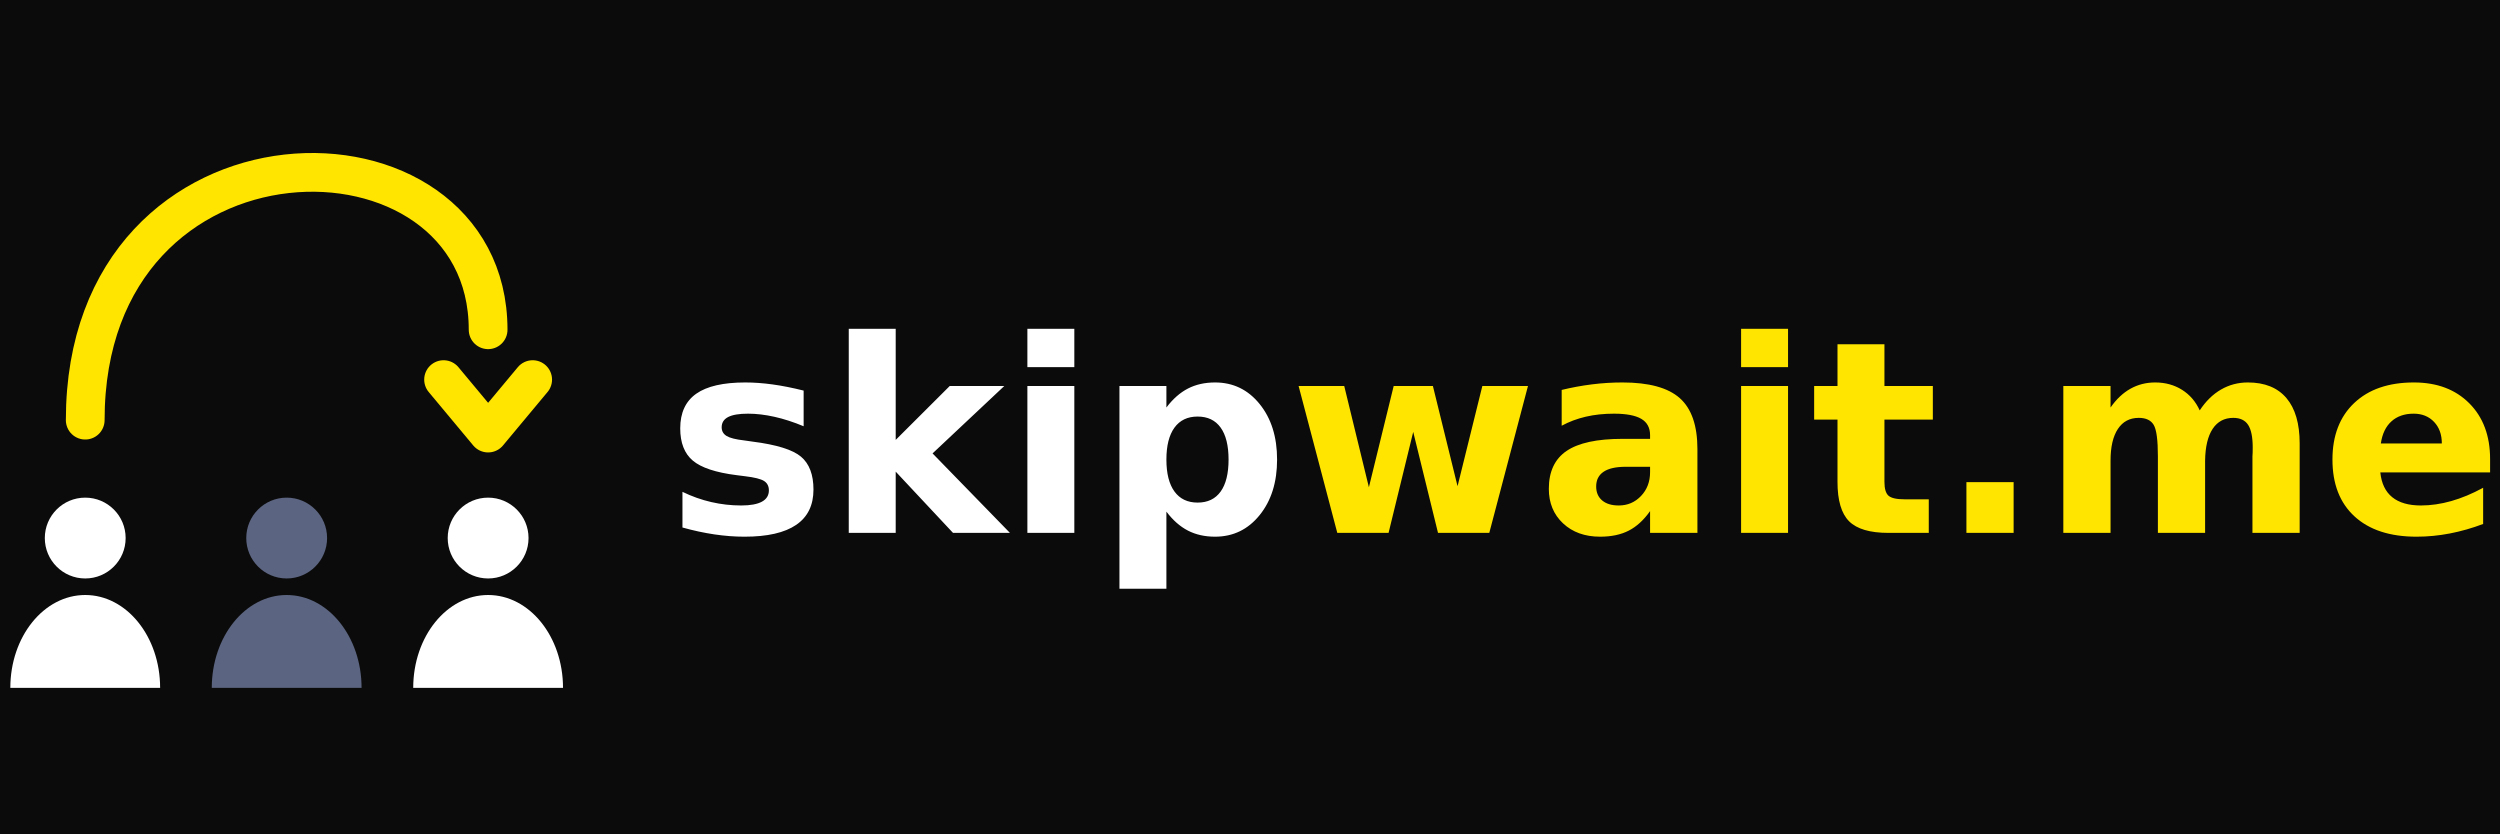
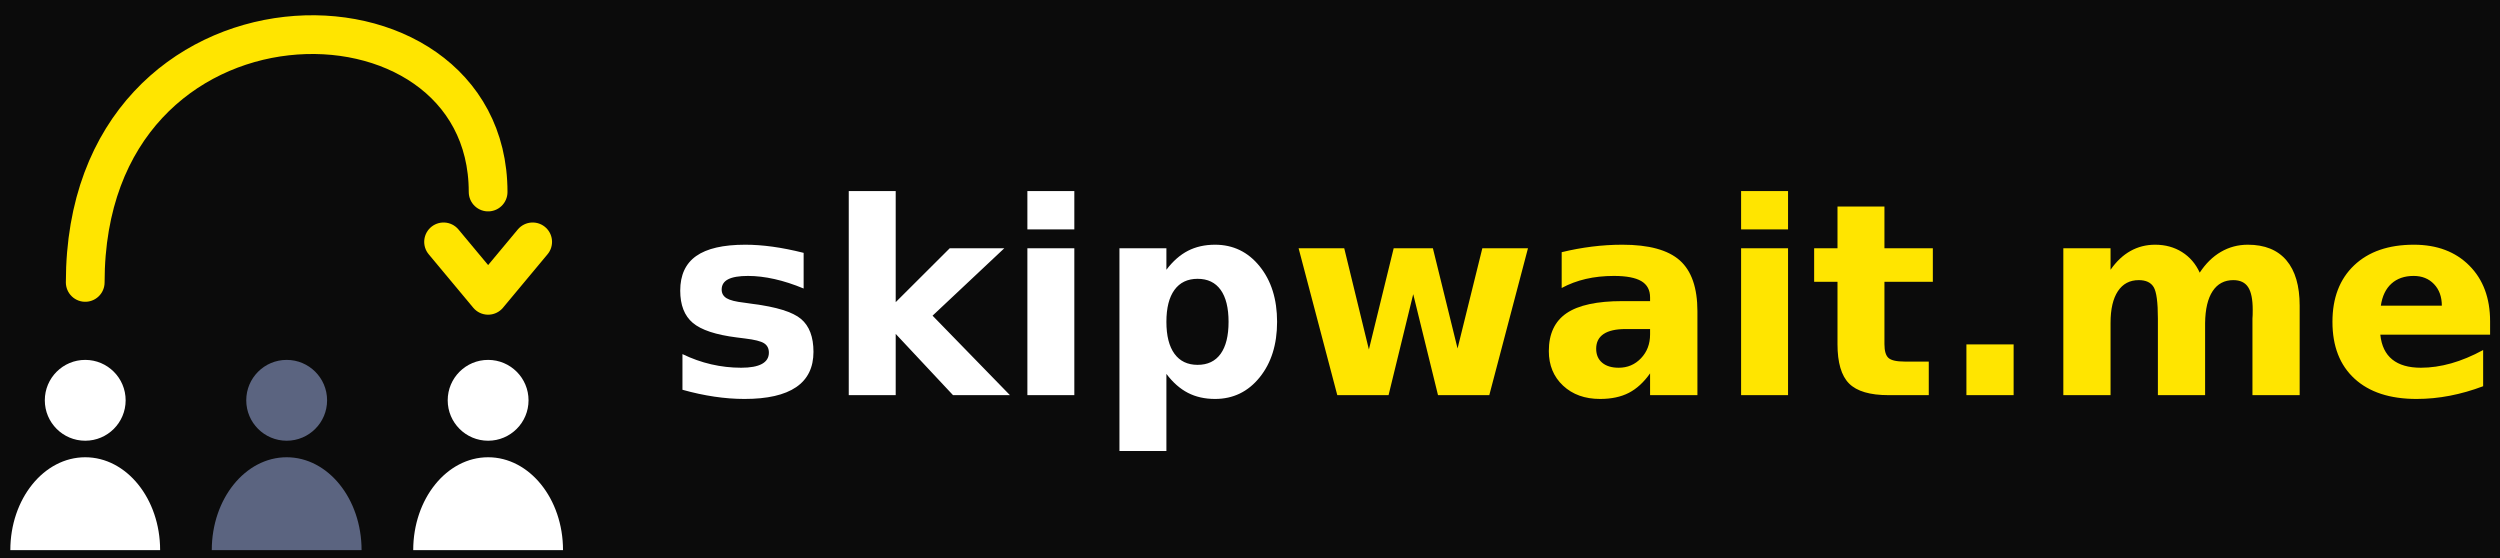
- <svg xmlns="http://www.w3.org/2000/svg" width="1200" height="400" viewBox="87 87 968 216">
+ <svg xmlns="http://www.w3.org/2000/svg" width="968" height="216" viewBox="87 87 968 216">
  <rect width="1200" height="400" rx="0" fill="#0B0B0B" />
  <g transform="translate(70 80) scale(.5)">
    <circle cx="100.0" cy="324.0" r="31.3" fill="#FFFFFF" />
    <path d="M42.0 440A58.0 71.9 0 0 1 158.0 440Z" fill="#FFFFFF" />
    <circle cx="256.0" cy="324.0" r="31.3" fill="#5B6480" />
    <path d="M198.0 440A58.0 71.9 0 0 1 314.0 440Z" fill="#5B6480" />
    <circle cx="412.0" cy="324.0" r="31.3" fill="#FFFFFF" />
    <path d="M354.0 440A58.0 71.9 0 0 1 470.0 440Z" fill="#FFFFFF" />
    <path d="M100.0 232.7C100.0 -10 412.0 -10 412.0 162.7" fill="none" stroke="#FFE500" stroke-width="30" stroke-linecap="round" />
    <path d="M377.5 201.3L412.0 242.7L446.5 201.3" fill="none" stroke="#FFE500" stroke-width="30" stroke-linecap="round" stroke-linejoin="round" />
  </g>
  <path d="M398.168 184.902V198.715Q392.328 196.277 386.895 195.059Q381.461 193.84 376.637 193.84Q371.457 193.84 368.943 195.135Q366.43 196.43 366.43 199.121Q366.43 201.305 368.334 202.473Q370.238 203.641 375.164 204.199L378.363 204.656Q392.328 206.434 397.152 210.496Q401.977 214.559 401.977 223.242Q401.977 232.332 395.273 236.902Q388.57 241.473 375.266 241.473Q369.629 241.473 363.611 240.584Q357.594 239.695 351.246 237.918V224.105Q356.68 226.746 362.393 228.066Q368.105 229.387 373.996 229.387Q379.328 229.387 382.02 227.914Q384.711 226.441 384.711 223.547Q384.711 221.109 382.857 219.916Q381.004 218.723 375.469 218.062L372.27 217.656Q360.133 216.133 355.258 212.02Q350.383 207.906 350.383 199.527Q350.383 190.488 356.578 186.121Q362.773 181.754 375.57 181.754Q380.598 181.754 386.133 182.516Q391.668 183.277 398.168 184.902ZM415.637 160.984H433.816V203.996L454.738 183.125H475.863L448.086 209.227L478.047 240.0H456.008L433.816 216.285V240.0H415.637ZM484.801 183.125H502.98V240.0H484.801ZM484.801 160.984H502.98V175.812H484.801ZM538.629 231.773V261.633H520.449V183.125H538.629V191.453Q542.387 186.477 546.957 184.115Q551.527 181.754 557.469 181.754Q567.98 181.754 574.734 190.107Q581.488 198.461 581.488 211.613Q581.488 224.766 574.734 233.119Q567.98 241.473 557.469 241.473Q551.527 241.473 546.957 239.111Q542.387 236.75 538.629 231.773ZM550.715 194.957Q544.875 194.957 541.752 199.248Q538.629 203.539 538.629 211.613Q538.629 219.688 541.752 223.979Q544.875 228.27 550.715 228.27Q556.555 228.27 559.627 224.004Q562.699 219.738 562.699 211.613Q562.699 203.488 559.627 199.223Q556.555 194.957 550.715 194.957Z" fill="#FFFFFF" />
  <path d="M589.816 183.125H607.488L617.035 222.328L626.633 183.125H641.816L651.363 221.922L660.961 183.125H678.633L663.652 240.0H643.797L634.199 200.898L624.652 240.0H604.797ZM716.465 214.406Q710.777 214.406 707.908 216.336Q705.039 218.266 705.039 222.023Q705.039 225.477 707.35 227.432Q709.66 229.387 713.773 229.387Q718.902 229.387 722.406 225.705Q725.91 222.023 725.91 216.488V214.406ZM744.242 207.551V240.0H725.91V231.57Q722.254 236.75 717.684 239.111Q713.113 241.473 706.562 241.473Q697.727 241.473 692.217 236.318Q686.707 231.164 686.707 222.938Q686.707 212.934 693.588 208.262Q700.469 203.59 715.195 203.59H725.91V202.168Q725.91 197.852 722.508 195.846Q719.105 193.84 711.895 193.84Q706.055 193.84 701.027 195.008Q696.0 196.176 691.684 198.512V184.648Q697.523 183.227 703.414 182.49Q709.305 181.754 715.195 181.754Q730.582 181.754 737.412 187.822Q744.242 193.891 744.242 207.551ZM761.152 183.125H779.332V240.0H761.152ZM761.152 160.984H779.332V175.812H761.152ZM816.656 166.977V183.125H835.395V196.125H816.656V220.246Q816.656 224.207 818.23 225.604Q819.805 227.0 824.477 227.0H833.82V240.0H818.23Q807.465 240.0 802.971 235.506Q798.477 231.012 798.477 220.246V196.125H789.438V183.125H798.477V166.977ZM848.395 220.348H866.676V240.0H848.395ZM938.734 192.57Q942.188 187.289 946.936 184.521Q951.684 181.754 957.371 181.754Q967.172 181.754 972.301 187.797Q977.43 193.84 977.43 205.367V240.0H959.148V210.344Q959.199 209.684 959.225 208.973Q959.25 208.262 959.25 206.941Q959.25 200.898 957.473 198.182Q955.695 195.465 951.734 195.465Q946.555 195.465 943.736 199.73Q940.918 203.996 940.816 212.07V240.0H922.535V210.344Q922.535 200.898 920.91 198.182Q919.285 195.465 915.121 195.465Q909.891 195.465 907.047 199.756Q904.203 204.047 904.203 212.02V240.0H885.922V183.125H904.203V191.453Q907.555 186.629 911.896 184.191Q916.238 181.754 921.469 181.754Q927.359 181.754 931.879 184.598Q936.398 187.441 938.734 192.57ZM1051.164 211.41V216.59H1008.66Q1009.32 222.988 1013.281 226.188Q1017.242 229.387 1024.352 229.387Q1030.09 229.387 1036.107 227.686Q1042.125 225.984 1048.473 222.531V236.547Q1042.023 238.984 1035.574 240.229Q1029.125 241.473 1022.676 241.473Q1007.238 241.473 998.682 233.627Q990.125 225.781 990.125 211.613Q990.125 197.699 998.529 189.727Q1006.934 181.754 1021.66 181.754Q1035.066 181.754 1043.115 189.828Q1051.164 197.902 1051.164 211.41ZM1032.477 205.367Q1032.477 200.188 1029.455 197.014Q1026.434 193.84 1021.559 193.84Q1016.277 193.84 1012.977 196.811Q1009.676 199.781 1008.863 205.367Z" fill="#FFE500" />
</svg>
